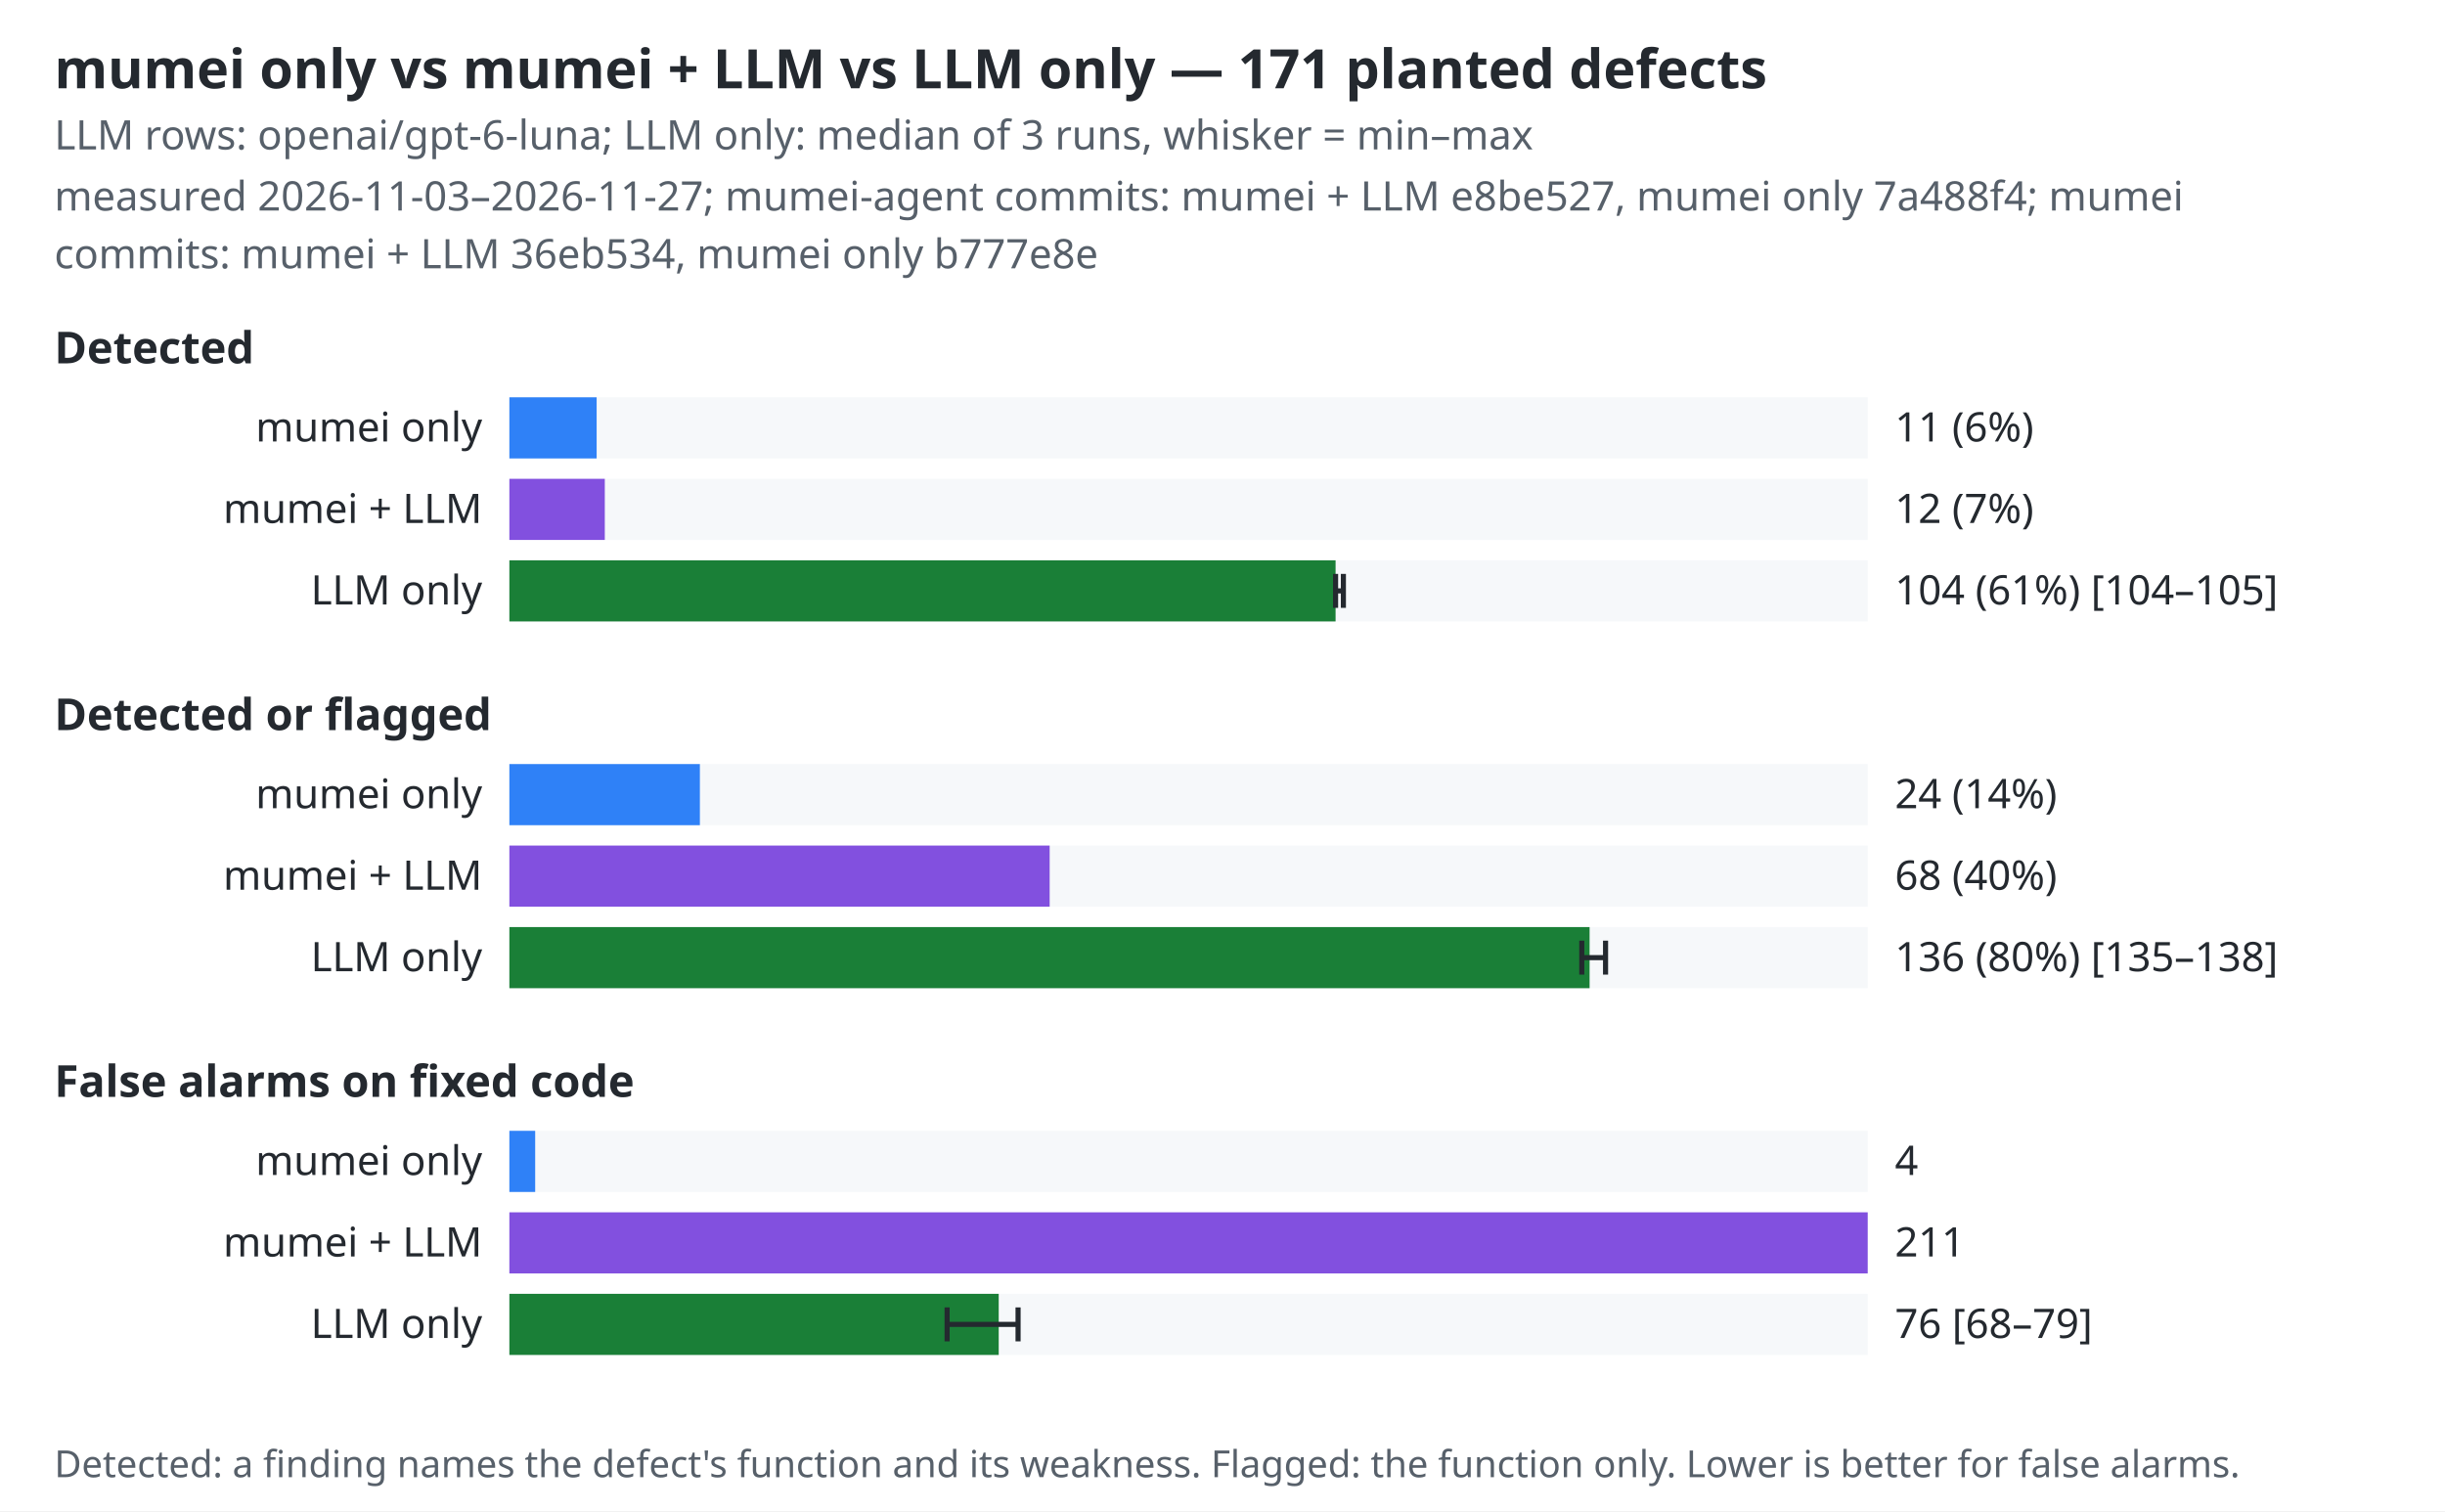
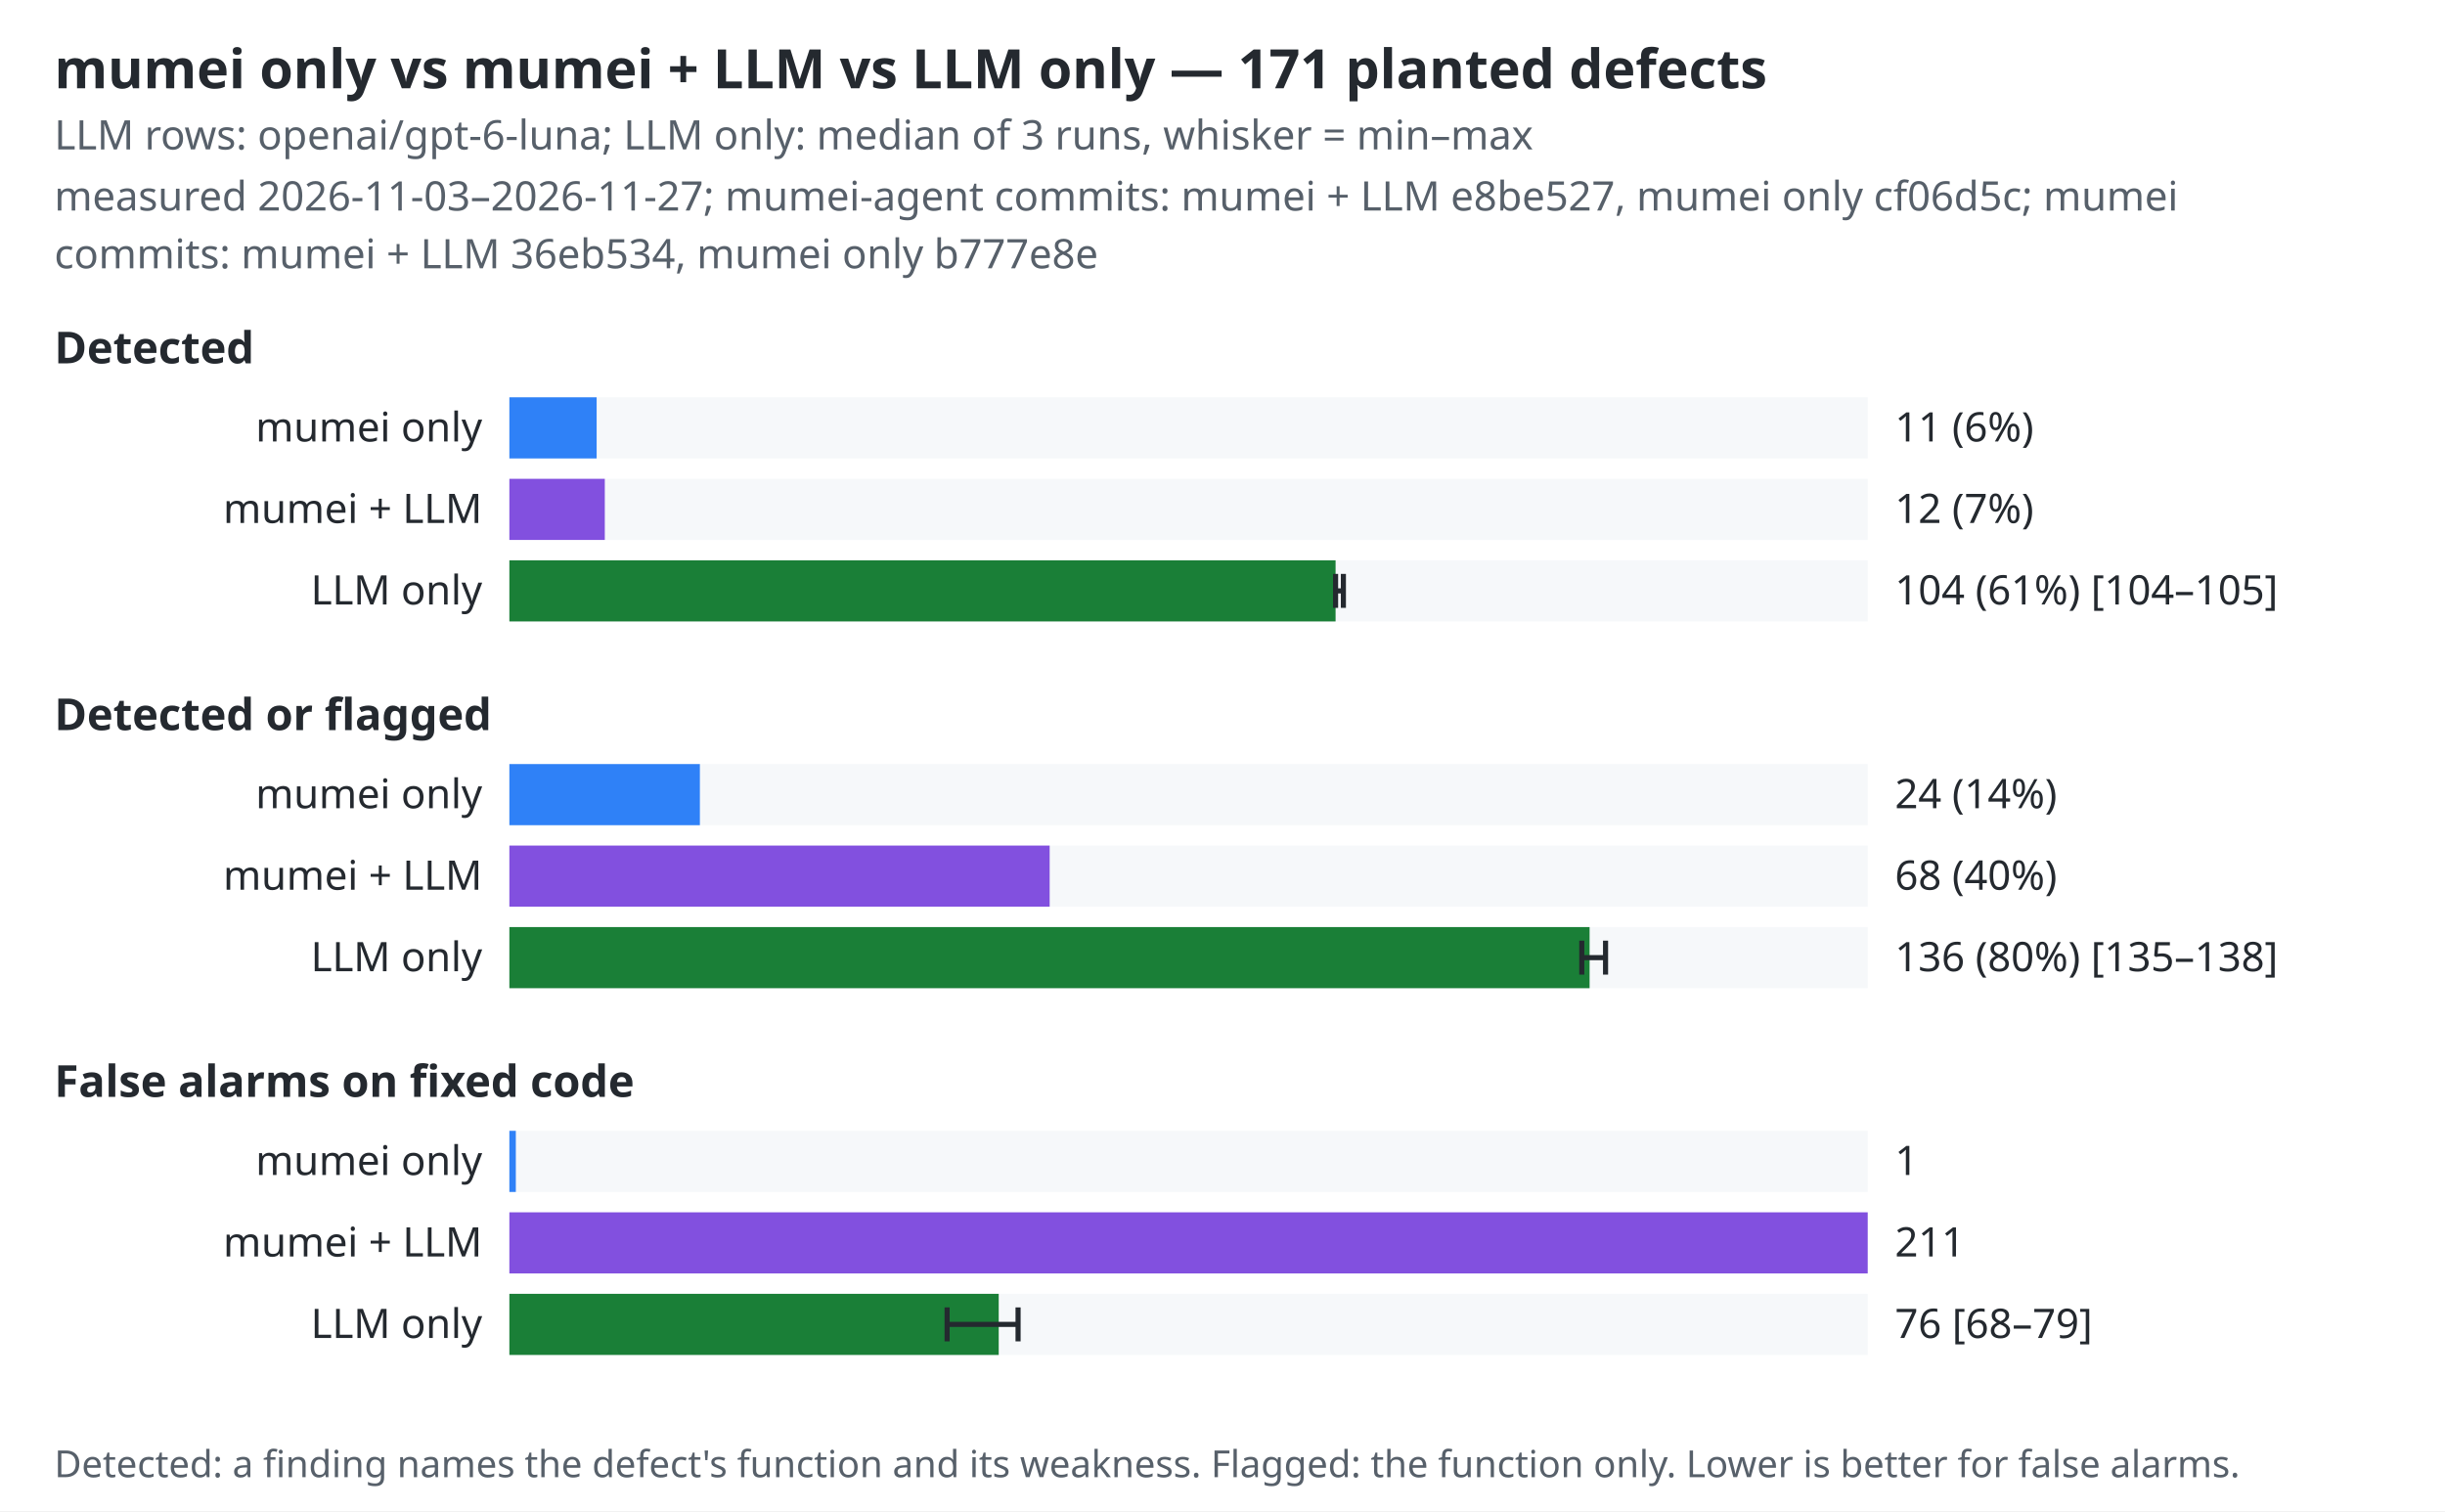
<svg xmlns="http://www.w3.org/2000/svg" viewBox="0 0 720 445" font-family="sans-serif">
  <rect width="720" height="445" fill="white" />
  <text x="16" y="26" font-size="16" font-weight="bold" fill="#24292f">mumei only vs mumei + LLM vs LLM only — 171 planted defects</text>
  <text x="16" y="44" font-size="12" fill="#57606a">LLM rows: openai/gpt-6-luna; LLM only: median of 3 runs, whisker = min–max</text>
-   <text x="16" y="62" font-size="12" fill="#57606a">measured 2026-11-03–2026-11-27; mumei-agent commits: mumei + LLM e8be527, mumei only 7a488f4; mumei</text>
+   <text x="16" y="62" font-size="12" fill="#57606a">measured 2026-11-03–2026-11-27; mumei-agent commits: mumei + LLM e8be527, mumei only cf06d5c; mumei</text>
  <text x="16" y="79" font-size="12" fill="#57606a">commits: mumei + LLM 36eb534, mumei only b777e8e</text>
  <text x="16" y="107" font-size="13" font-weight="bold" fill="#24292f">Detected</text>
  <text x="142" y="130" font-size="12" fill="#24292f" text-anchor="end">mumei only</text>
  <rect x="150" y="117" width="400" height="18" fill="#f6f8fa" />
  <rect x="150" y="117" width="25.7" height="18" fill="#2f81f7" />
  <text x="558" y="130" font-size="12" fill="#24292f">11 (6%)</text>
  <text x="142" y="154" font-size="12" fill="#24292f" text-anchor="end">mumei + LLM</text>
  <rect x="150" y="141" width="400" height="18" fill="#f6f8fa" />
  <rect x="150" y="141" width="28.1" height="18" fill="#8250df" />
  <text x="558" y="154" font-size="12" fill="#24292f">12 (7%)</text>
  <text x="142" y="178" font-size="12" fill="#24292f" text-anchor="end">LLM only</text>
  <rect x="150" y="165" width="400" height="18" fill="#f6f8fa" />
  <rect x="150" y="165" width="243.3" height="18" fill="#1a7f37" />
  <line x1="393.3" y1="174.0" x2="395.6" y2="174.0" stroke="#24292f" stroke-width="1.5" />
  <line x1="393.3" y1="169" x2="393.3" y2="179" stroke="#24292f" stroke-width="1.5" />
  <line x1="395.6" y1="169" x2="395.6" y2="179" stroke="#24292f" stroke-width="1.5" />
  <text x="558" y="178" font-size="12" fill="#24292f">104 (61%) [104–105]</text>
  <text x="16" y="215" font-size="13" font-weight="bold" fill="#24292f">Detected or flagged</text>
  <text x="142" y="238" font-size="12" fill="#24292f" text-anchor="end">mumei only</text>
  <rect x="150" y="225" width="400" height="18" fill="#f6f8fa" />
  <rect x="150" y="225" width="56.1" height="18" fill="#2f81f7" />
  <text x="558" y="238" font-size="12" fill="#24292f">24 (14%)</text>
  <text x="142" y="262" font-size="12" fill="#24292f" text-anchor="end">mumei + LLM</text>
  <rect x="150" y="249" width="400" height="18" fill="#f6f8fa" />
  <rect x="150" y="249" width="159.1" height="18" fill="#8250df" />
  <text x="558" y="262" font-size="12" fill="#24292f">68 (40%)</text>
  <text x="142" y="286" font-size="12" fill="#24292f" text-anchor="end">LLM only</text>
  <rect x="150" y="273" width="400" height="18" fill="#f6f8fa" />
  <rect x="150" y="273" width="318.1" height="18" fill="#1a7f37" />
  <line x1="465.8" y1="282.0" x2="472.8" y2="282.0" stroke="#24292f" stroke-width="1.5" />
  <line x1="465.8" y1="277" x2="465.8" y2="287" stroke="#24292f" stroke-width="1.5" />
  <line x1="472.8" y1="277" x2="472.8" y2="287" stroke="#24292f" stroke-width="1.5" />
  <text x="558" y="286" font-size="12" fill="#24292f">136 (80%) [135–138]</text>
  <text x="16" y="323" font-size="13" font-weight="bold" fill="#24292f">False alarms on fixed code</text>
  <text x="142" y="346" font-size="12" fill="#24292f" text-anchor="end">mumei only</text>
  <rect x="150" y="333" width="400" height="18" fill="#f6f8fa" />
-   <rect x="150" y="333" width="7.6" height="18" fill="#2f81f7" />
-   <text x="558" y="346" font-size="12" fill="#24292f">4</text>
+   <rect x="150" y="333" width="1.9" height="18" fill="#2f81f7" />
+   <text x="558" y="346" font-size="12" fill="#24292f">1</text>
  <text x="142" y="370" font-size="12" fill="#24292f" text-anchor="end">mumei + LLM</text>
  <rect x="150" y="357" width="400" height="18" fill="#f6f8fa" />
  <rect x="150" y="357" width="400.0" height="18" fill="#8250df" />
  <text x="558" y="370" font-size="12" fill="#24292f">211</text>
  <text x="142" y="394" font-size="12" fill="#24292f" text-anchor="end">LLM only</text>
  <rect x="150" y="381" width="400" height="18" fill="#f6f8fa" />
  <rect x="150" y="381" width="144.1" height="18" fill="#1a7f37" />
  <line x1="278.9" y1="390.0" x2="299.8" y2="390.0" stroke="#24292f" stroke-width="1.5" />
  <line x1="278.9" y1="385" x2="278.9" y2="395" stroke="#24292f" stroke-width="1.5" />
  <line x1="299.8" y1="385" x2="299.8" y2="395" stroke="#24292f" stroke-width="1.5" />
  <text x="558" y="394" font-size="12" fill="#24292f">76 [68–79]</text>
  <text x="16" y="435" font-size="11" fill="#57606a">Detected: a finding names the defect's function and its weakness. Flagged: the function only. Lower is better for false alarms.</text>
</svg>
